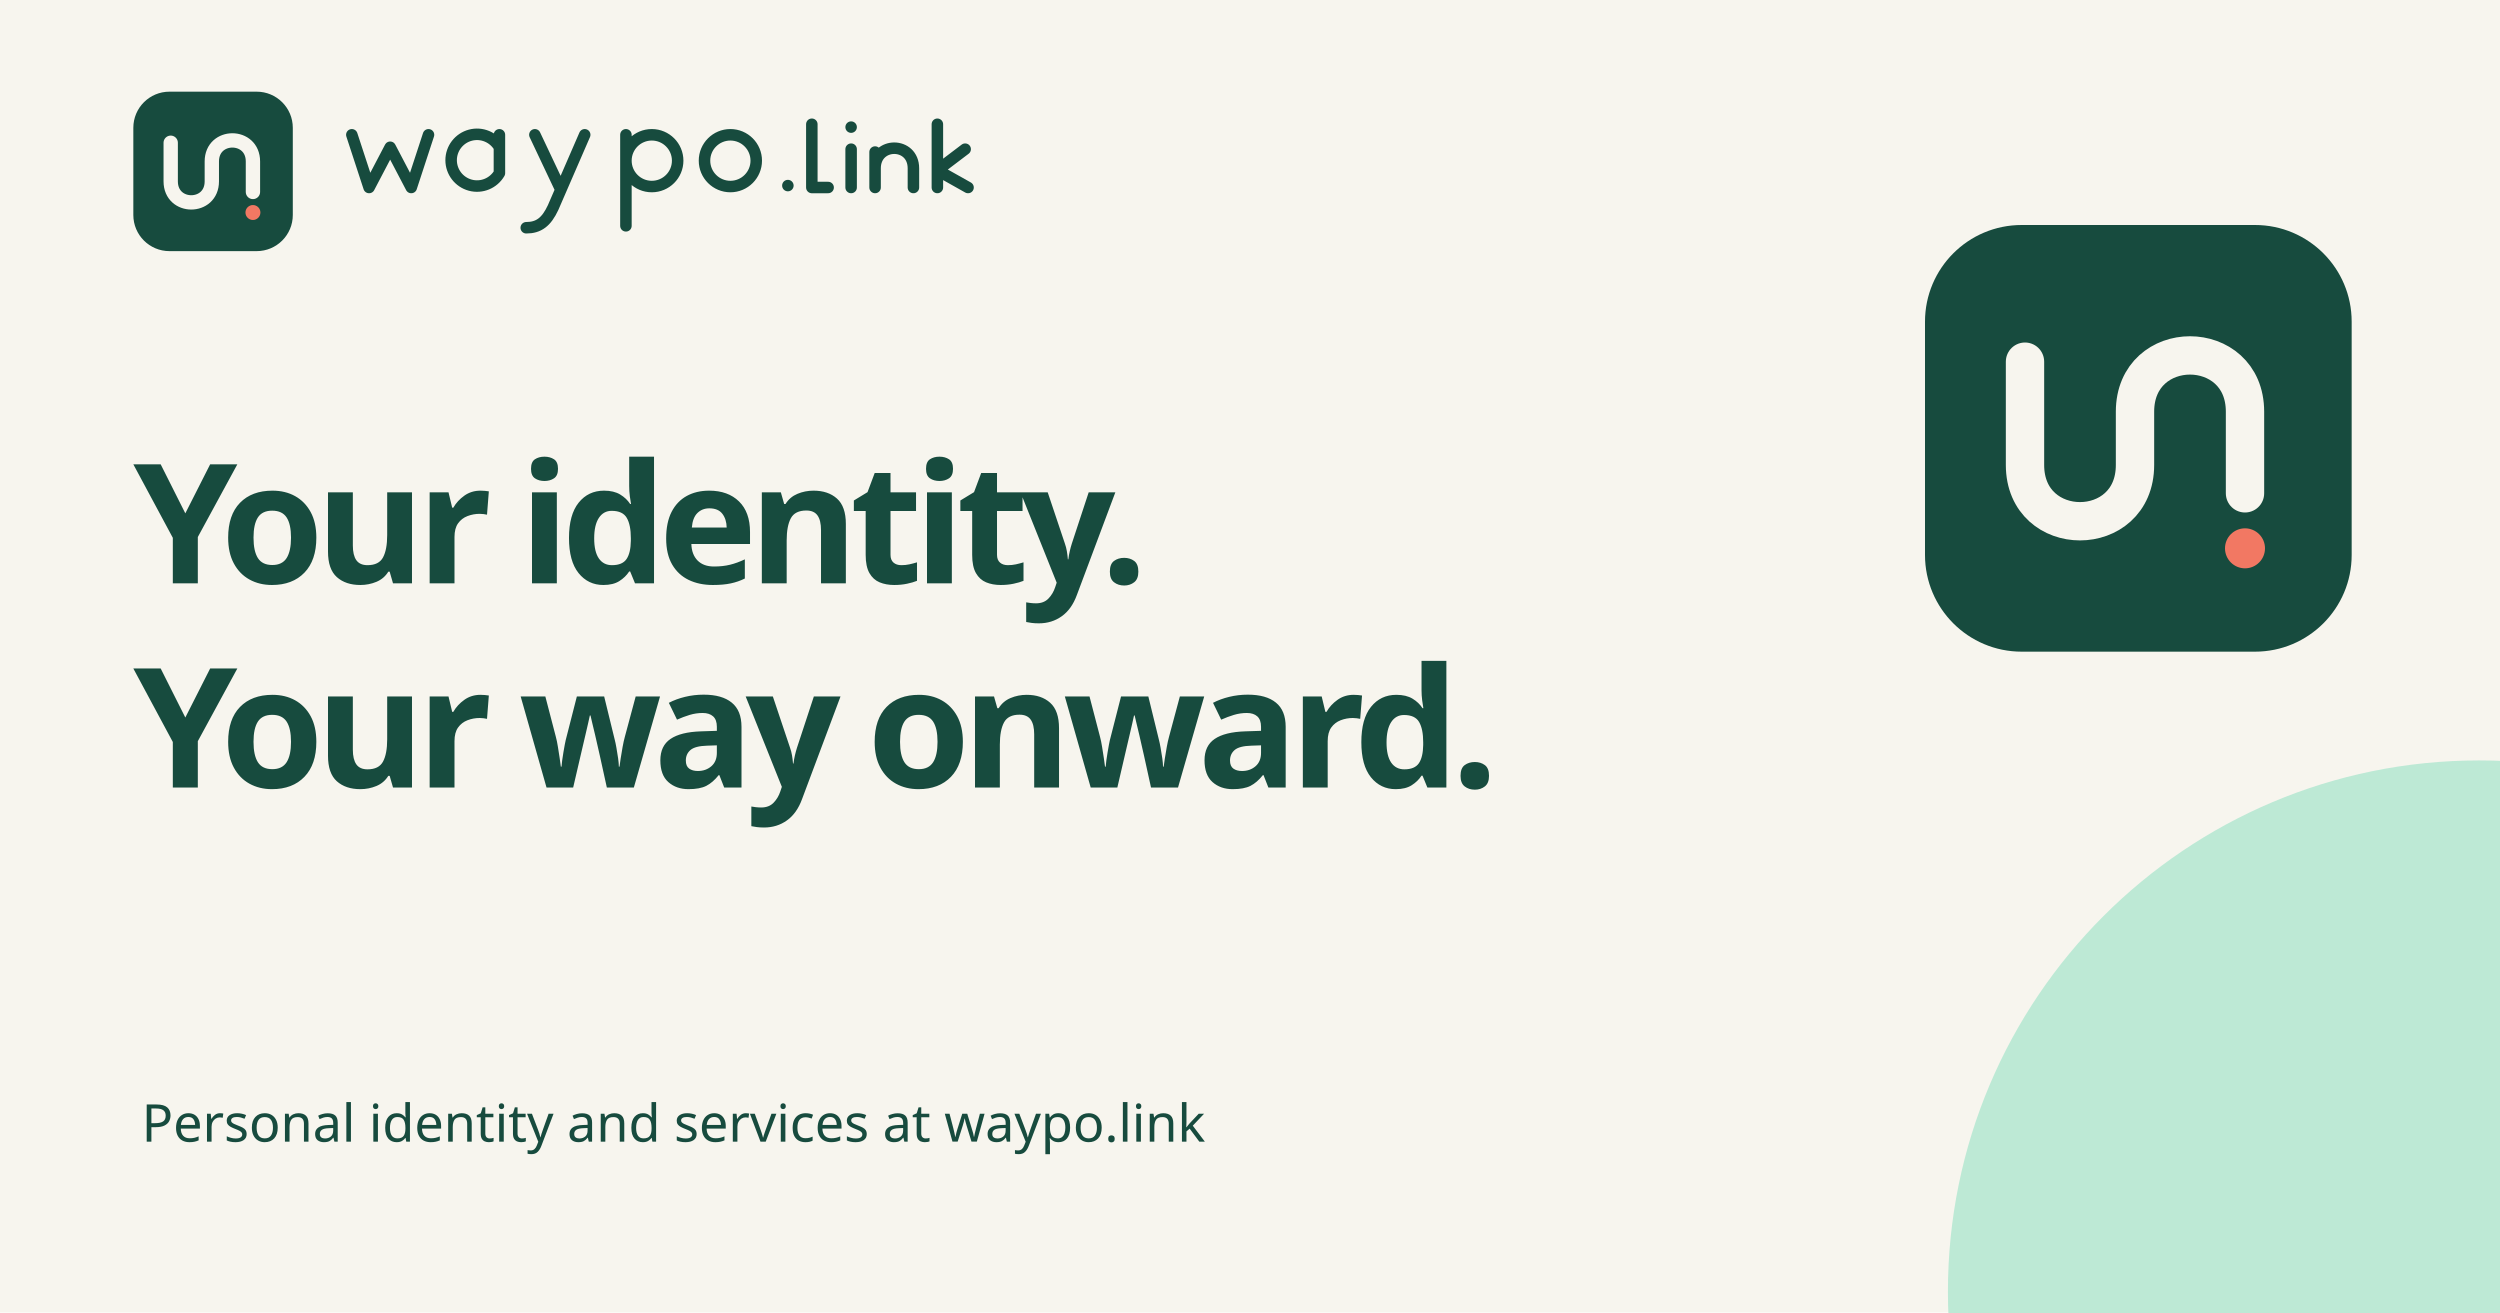
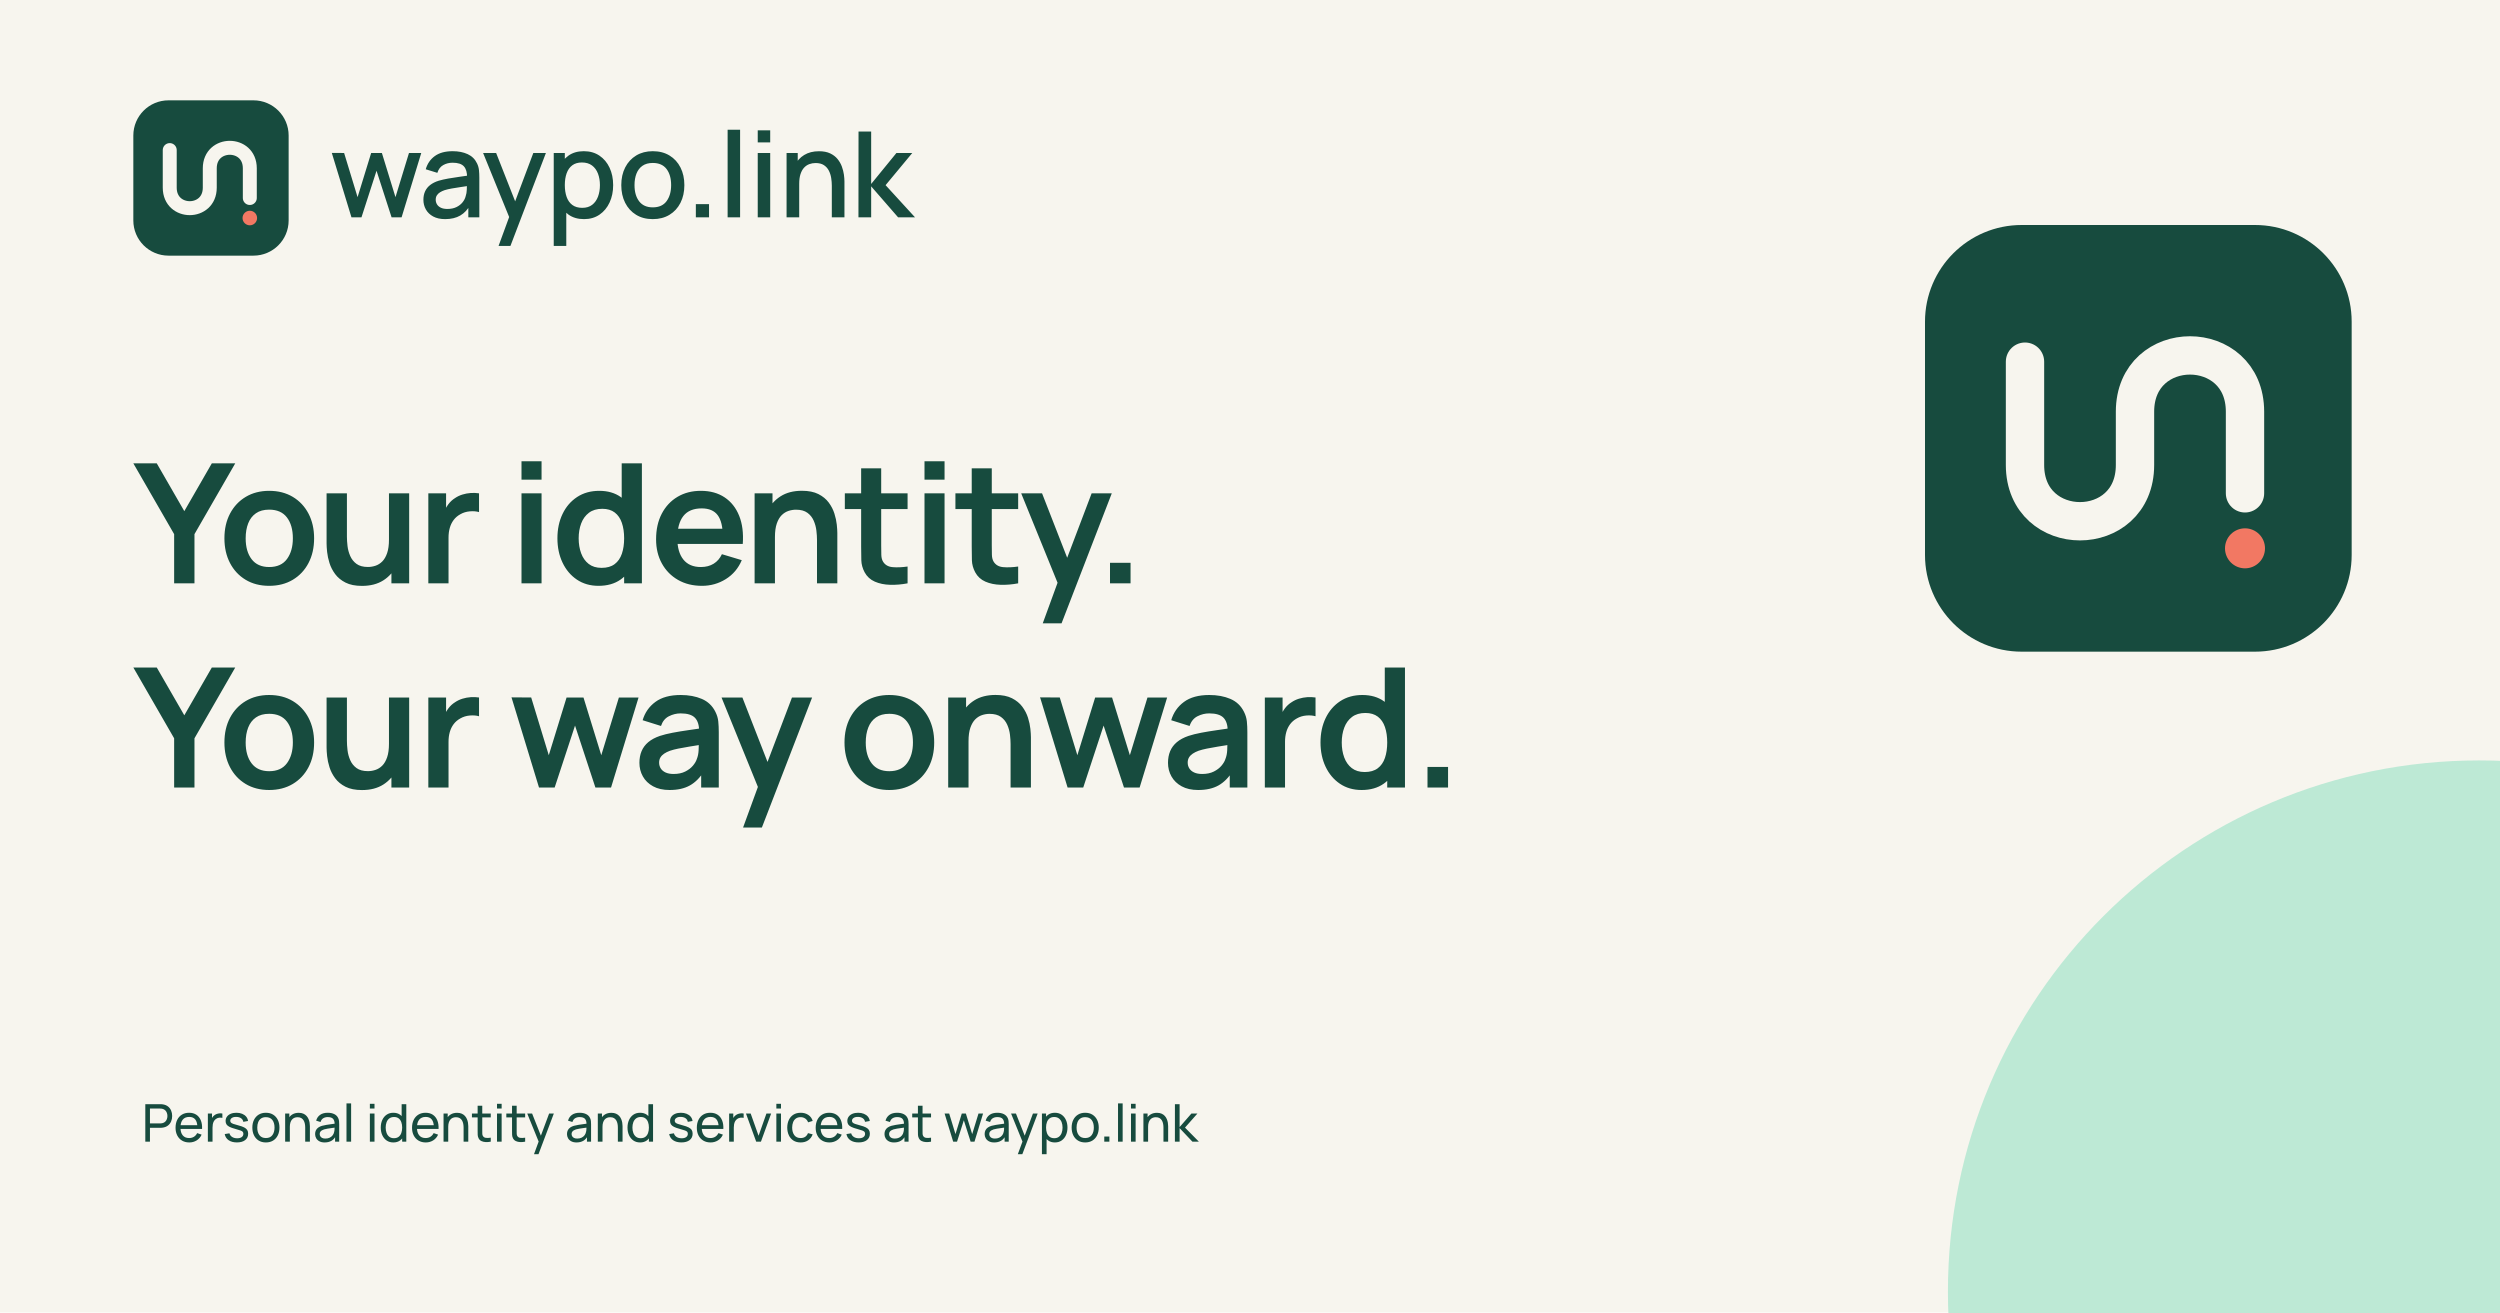
- <svg xmlns="http://www.w3.org/2000/svg" width="1200" height="630" viewBox="0 0 1200 630">
+ <svg xmlns="http://www.w3.org/2000/svg" width="1200" height="630" viewBox="0 0 1200 630" role="img" aria-label="Waypo.link. Your identity. Your way onward.">
  <rect width="1200" height="630" fill="#F7F5EE" />
  <circle cx="1190" cy="620" r="255" fill="#BDE9D5" />
-   <g transform="translate(64 44) scale(.46)">
-     <g transform="scale(.65)">
+   <g transform="translate(64 44) scale(.52)">
+     <g transform="translate(0 8) scale(.56)">
      <rect width="256" height="256" rx="58" fill="#174B3E" />
      <g color="#F7F5EE">
        <path d="M60 82v62c0 45 66 45 66 0v-32c0-45 66-45 66 0v49" fill="none" stroke="currentColor" stroke-width="23" stroke-linecap="round" />
        <circle cx="192" cy="194" r="12" fill="#F27863" />
      </g>
    </g>
-     <g transform="translate(218 0)" color="#174B3E">
-       <path d="M10 45 28 100 50 58 72 100 90 45M164 58a27 27 0 1 0 0 27V45m37 0 26 55m26-55-33 76c-7 15-15 21-28 21m104-44V45m0 27a27 27 0 1 0 54 0 27 27 0 1 0-54 0m82 0a27 27 0 1 0 54 0 27 27 0 1 0-54 0M296 98v42" fill="none" stroke="currentColor" stroke-width="12" stroke-linecap="round" stroke-linejoin="round" />
-       <circle cx="465" cy="98" r="6" fill="currentColor" />
-       <path d="M490 34v66h17m24-40v40m25 0V63m0 17c0-28 40-28 40 0v20m25-66v66m29-40-29 22 32 18" fill="none" stroke="currentColor" stroke-width="12" stroke-linecap="round" stroke-linejoin="round" />
-       <circle cx="531" cy="37" r="6" fill="currentColor" />
+     <g transform="translate(171 0)" color="#174B3E">
+       <path fill="currentColor" d="M30.35 116 12.2 56.527 23.567 56.6 35.997 97.373 48.537 56.6H58.437L70.977 97.373L83.443 56.6H94.773L76.623 116H67.383L53.487 72.99L39.59 116ZM116.812 117.65Q110.248 117.65 105.775 115.212Q101.302 112.773 99.028 108.722Q96.755 104.67 96.755 99.83Q96.755 95.338 98.359 91.919Q99.963 88.5 103.08 86.098Q106.197 83.697 110.798 82.23Q114.722 81.075 119.736 80.186Q124.75 79.297 130.268 78.545Q135.787 77.793 141.232 76.987L137.088 79.333Q137.18 72.312 134.127 68.948Q131.075 65.584 123.668 65.584Q118.975 65.584 115.079 67.756Q111.183 69.928 109.625 74.933L98.918 71.633Q101.082 63.97 107.269 59.46Q113.457 54.95 123.742 54.95Q131.735 54.95 137.638 57.682Q143.542 60.413 146.292 66.28Q147.722 69.213 148.052 72.458Q148.382 75.703 148.382 79.407V116H138.225V102.433L140.205 104.157Q136.52 110.977 130.818 114.313Q125.117 117.65 116.812 117.65ZM118.865 108.263Q123.76 108.263 127.289 106.522Q130.818 104.78 132.954 102.076Q135.09 99.372 135.768 96.493Q136.685 93.853 136.813 90.535Q136.942 87.217 136.942 85.273L140.682 86.63Q135.273 87.455 130.809 88.106Q126.345 88.757 122.752 89.408Q119.158 90.058 116.335 90.92Q113.97 91.727 112.118 92.882Q110.267 94.037 109.194 95.705Q108.122 97.373 108.122 99.72Q108.122 102.03 109.277 103.973Q110.432 105.917 112.806 107.09Q115.18 108.263 118.865 108.263ZM166.13 142.4 177.607 111.087 177.79 120.327 151.867 56.6H163.894L183.253 105.806H179.733L198.213 56.6H209.837L177.093 142.4ZM245.038 117.65Q236.513 117.65 230.72 113.507Q224.927 109.363 221.966 102.259Q219.005 95.155 219.005 86.263Q219.005 77.317 221.957 70.231Q224.908 63.145 230.656 59.048Q236.403 54.95 244.818 54.95Q253.16 54.95 259.238 59.047Q265.315 63.145 268.615 70.222Q271.915 77.298 271.915 86.263Q271.915 95.173 268.633 102.278Q265.352 109.382 259.329 113.516Q253.307 117.65 245.038 117.65ZM217.062 142.4V56.6H227.292V99.317H228.649V142.4ZM243.425 107.236Q248.943 107.236 252.546 104.45Q256.148 101.663 257.927 96.906Q259.705 92.148 259.705 86.263Q259.705 80.433 257.917 75.694Q256.13 70.955 252.445 68.159Q248.76 65.364 243.058 65.364Q237.632 65.364 234.139 68.003Q230.647 70.643 228.969 75.364Q227.292 80.085 227.292 86.263Q227.292 92.405 228.96 97.144Q230.628 101.883 234.194 104.56Q237.76 107.236 243.425 107.236ZM308.492 117.65Q299.582 117.65 293.055 113.635Q286.528 109.62 282.972 102.543Q279.415 95.467 279.415 86.263Q279.415 76.95 283.045 69.892Q286.675 62.833 293.211 58.892Q299.747 54.95 308.492 54.95Q317.42 54.95 323.965 58.956Q330.51 62.962 334.076 70.02Q337.642 77.078 337.642 86.263Q337.642 95.558 334.048 102.626Q330.455 109.693 323.901 113.672Q317.347 117.65 308.492 117.65ZM308.492 106.796Q317.035 106.796 321.233 101.067Q325.432 95.338 325.432 86.263Q325.432 76.932 321.187 71.368Q316.943 65.804 308.492 65.804Q302.717 65.804 298.986 68.407Q295.255 71.01 293.44 75.612Q291.625 80.213 291.625 86.263Q291.625 95.613 295.906 101.205Q300.187 106.796 308.492 106.796ZM348.24 116V103.826H360.414V116ZM377.575 116V35.15H389.089V116ZM405.37 46.847V35.7H416.884V46.847ZM405.37 116V56.6H416.884V116ZM473.755 116V86.813Q473.755 83.33 473.177 79.673Q472.6 76.015 470.987 72.871Q469.373 69.727 466.431 67.802Q463.488 65.877 458.758 65.877Q455.66 65.877 452.919 66.913Q450.179 67.948 448.107 70.203Q446.035 72.458 444.844 76.125Q443.652 79.792 443.652 85.09L436.502 82.413Q436.502 74.328 439.527 68.141Q442.552 61.953 448.226 58.47Q453.9 54.987 461.912 54.987Q468.072 54.987 472.261 56.985Q476.45 58.983 479.063 62.201Q481.675 65.418 483.05 69.195Q484.425 72.972 484.92 76.611Q485.415 80.25 485.415 83V116ZM431.992 116V56.6H442.295V73.76H443.652V116ZM498.342 116 498.415 36.8H510.075V85.2L533.395 56.6H548.025L523.385 86.3L550.555 116H534.935L510.075 87.4V116Z" />
    </g>
  </g>
-   <text x="64" y="280" fill="#174B3E" font-family="system-ui,sans-serif" font-size="80" font-weight="700" letter-spacing="-4">Your identity.</text>
-   <text x="64" y="378" fill="#174B3E" font-family="system-ui,sans-serif" font-size="80" font-weight="700" letter-spacing="-4">Your way onward.</text>
-   <text x="68" y="548" fill="#174B3E" font-family="system-ui,sans-serif" font-size="25">Personal identity and services at waypo.link</text>
+   <g color="#174B3E">
+     <path fill="currentColor" d="M83.587 280V256.387L64 222.4H75.24L88.467 245.347L101.68 222.4H112.92L93.346 256.387V280ZM129.213 281.2Q122.713 281.2 117.88 278.28Q113.047 275.36 110.383 270.217Q107.72 265.073 107.72 258.387Q107.72 251.62 110.44 246.483Q113.16 241.347 117.997 238.473Q122.833 235.6 129.213 235.6Q135.72 235.6 140.57 238.517Q145.42 241.433 148.097 246.57Q150.773 251.707 150.773 258.387Q150.773 265.127 148.077 270.267Q145.38 275.407 140.527 278.303Q135.673 281.2 129.213 281.2ZM129.213 272.173Q134.94 272.173 137.757 268.32Q140.573 264.467 140.573 258.387Q140.573 252.113 137.72 248.37Q134.867 244.627 129.213 244.627Q125.333 244.627 122.837 246.373Q120.34 248.12 119.13 251.213Q117.92 254.307 117.92 258.387Q117.92 264.687 120.787 268.43Q123.653 272.173 129.213 272.173ZM173.747 281.227Q168.967 281.227 165.843 279.64Q162.72 278.053 160.88 275.563Q159.04 273.073 158.16 270.27Q157.28 267.467 157.02 264.963Q156.76 262.46 156.76 260.92V236.8H166.52V257.613Q166.52 259.613 166.81 262.097Q167.1 264.58 168.107 266.883Q169.113 269.187 171.133 270.667Q173.153 272.147 176.613 272.147Q178.44 272.147 180.237 271.55Q182.033 270.953 183.487 269.503Q184.94 268.053 185.823 265.483Q186.707 262.913 186.707 259L192.427 261.453Q192.427 266.953 190.287 271.443Q188.147 275.933 183.993 278.58Q179.84 281.227 173.747 281.227ZM187.88 280V266.6H186.707V236.8H196.4V280ZM205.6 280V236.8H214.12V247.32L213.08 245.96Q213.893 243.8 215.233 242.013Q216.573 240.227 218.44 239.067Q220.033 237.98 221.97 237.38Q223.907 236.78 225.947 236.64Q227.987 236.5 229.933 236.8V245.8Q227.987 245.233 225.503 245.447Q223.02 245.66 220.986 246.827Q219.006 247.913 217.75 249.59Q216.493 251.267 215.893 253.407Q215.293 255.547 215.293 258.053V280ZM250.32 230.253V221.4H259.947V230.253ZM250.32 280V236.8H259.947V280ZM287.293 281.2Q281.307 281.2 276.877 278.197Q272.447 275.193 270.003 270.03Q267.56 264.867 267.56 258.387Q267.56 251.827 270.03 246.683Q272.5 241.54 277.01 238.57Q281.52 235.6 287.653 235.6Q293.793 235.6 297.983 238.59Q302.173 241.58 304.327 246.737Q306.48 251.893 306.48 258.387Q306.48 264.86 304.313 270.023Q302.147 275.187 297.88 278.193Q293.613 281.2 287.293 281.2ZM288.76 272.573Q292.64 272.573 295.027 270.78Q297.413 268.987 298.5 265.783Q299.587 262.58 299.587 258.387Q299.587 254.18 298.497 250.983Q297.407 247.787 295.087 246.007Q292.767 244.227 289.093 244.227Q285.2 244.227 282.687 246.133Q280.173 248.04 278.967 251.253Q277.76 254.467 277.76 258.387Q277.76 262.347 278.947 265.567Q280.133 268.787 282.563 270.68Q284.993 272.573 288.76 272.573ZM299.587 280V249.667H298.413V222.4H308.107V280ZM336.947 281.2Q330.393 281.2 325.44 278.357Q320.487 275.513 317.703 270.477Q314.92 265.44 314.92 258.867Q314.92 251.787 317.65 246.567Q320.38 241.347 325.217 238.473Q330.053 235.6 336.413 235.6Q343.113 235.6 347.813 238.733Q352.513 241.867 354.803 247.587Q357.093 253.307 356.527 261.093H346.96V257.573Q346.92 250.52 344.48 247.273Q342.04 244.027 336.813 244.027Q330.9 244.027 328.01 247.693Q325.12 251.36 325.12 258.4Q325.12 264.973 328.01 268.573Q330.9 272.173 336.413 272.173Q339.973 272.173 342.547 270.587Q345.12 269 346.52 266.013L356.053 268.88Q353.58 274.733 348.39 277.967Q343.2 281.2 336.947 281.2ZM322.08 261.093V253.8H351.813V261.093ZM392.16 280V259.187Q392.16 257.18 391.87 254.7Q391.58 252.22 390.573 249.917Q389.567 247.613 387.547 246.133Q385.527 244.653 382.067 244.653Q380.24 244.653 378.443 245.25Q376.647 245.847 375.193 247.297Q373.74 248.747 372.857 251.3Q371.973 253.853 371.973 257.8L366.253 255.347Q366.253 249.847 368.393 245.357Q370.533 240.867 374.687 238.22Q378.84 235.573 384.933 235.573Q389.713 235.573 392.837 237.16Q395.96 238.747 397.8 241.237Q399.64 243.727 400.52 246.53Q401.4 249.333 401.66 251.837Q401.92 254.34 401.92 255.88V280ZM362.213 280V236.8H370.8V250.2H371.973V280ZM435.64 280Q431.367 280.82 427.257 280.707Q423.147 280.593 419.917 279.187Q416.687 277.78 415.013 274.693Q413.52 271.873 413.433 268.96Q413.347 266.047 413.347 262.347V224.8H422.973V261.813Q422.973 264.38 423.033 266.35Q423.093 268.32 423.853 269.573Q425.293 271.953 428.447 272.23Q431.6 272.507 435.64 271.933ZM405.52 244.36V236.8H435.64V244.36ZM443.76 230.253V221.4H453.387V230.253ZM443.76 280V236.8H453.387V280ZM488.72 280Q484.447 280.82 480.337 280.707Q476.227 280.593 472.997 279.187Q469.767 277.78 468.093 274.693Q466.6 271.873 466.513 268.96Q466.427 266.047 466.427 262.347V224.8H476.053V261.813Q476.053 264.38 476.113 266.35Q476.173 268.32 476.933 269.573Q478.373 271.953 481.527 272.23Q484.68 272.507 488.72 271.933ZM458.6 244.36V236.8H488.72V244.36ZM500.52 299.2 508.853 276.373 509 283.093 490.173 236.8H500.187L513.547 271.054H510.987L523.987 236.8H533.653L509.547 299.2ZM532.8 280V270.133H542.667V280Z" />
+     <path fill="currentColor" d="M83.587 378V354.387L64 320.4H75.24L88.467 343.347L101.68 320.4H112.92L93.346 354.387V378ZM129.213 379.2Q122.713 379.2 117.88 376.28Q113.047 373.36 110.383 368.217Q107.72 363.073 107.72 356.387Q107.72 349.62 110.44 344.483Q113.16 339.347 117.997 336.473Q122.833 333.6 129.213 333.6Q135.72 333.6 140.57 336.517Q145.42 339.433 148.097 344.57Q150.773 349.707 150.773 356.387Q150.773 363.127 148.077 368.267Q145.38 373.407 140.527 376.303Q135.673 379.2 129.213 379.2ZM129.213 370.173Q134.94 370.173 137.757 366.32Q140.573 362.467 140.573 356.387Q140.573 350.113 137.72 346.37Q134.867 342.627 129.213 342.627Q125.333 342.627 122.837 344.373Q120.34 346.12 119.13 349.213Q117.92 352.307 117.92 356.387Q117.92 362.687 120.787 366.43Q123.653 370.173 129.213 370.173ZM173.747 379.227Q168.967 379.227 165.843 377.64Q162.72 376.053 160.88 373.563Q159.04 371.073 158.16 368.27Q157.28 365.467 157.02 362.963Q156.76 360.46 156.76 358.92V334.8H166.52V355.613Q166.52 357.613 166.81 360.097Q167.1 362.58 168.107 364.883Q169.113 367.187 171.133 368.667Q173.153 370.147 176.613 370.147Q178.44 370.147 180.237 369.55Q182.033 368.953 183.487 367.503Q184.94 366.053 185.823 363.483Q186.707 360.913 186.707 357L192.427 359.453Q192.427 364.953 190.287 369.443Q188.147 373.933 183.993 376.58Q179.84 379.227 173.747 379.227ZM187.88 378V364.6H186.707V334.8H196.4V378ZM205.6 378V334.8H214.12V345.32L213.08 343.96Q213.893 341.8 215.233 340.013Q216.573 338.227 218.44 337.067Q220.033 335.98 221.97 335.38Q223.907 334.78 225.947 334.64Q227.987 334.5 229.933 334.8V343.8Q227.987 343.233 225.503 343.447Q223.02 343.66 220.986 344.827Q219.006 345.913 217.75 347.59Q216.493 349.267 215.893 351.407Q215.293 353.547 215.293 356.053V378ZM258.72 378 245.52 334.733 254.973 334.8 263.413 362.507 271.953 334.8H280.073L288.613 362.507L297.067 334.8H306.507L293.307 378H285.787L276.013 348.28L266.24 378ZM321.413 379.2Q316.707 379.2 313.47 377.423Q310.233 375.647 308.577 372.683Q306.92 369.72 306.92 366.16Q306.92 363.027 307.963 360.543Q309.007 358.06 311.17 356.237Q313.333 354.413 316.747 353.24Q319.373 352.38 322.857 351.717Q326.34 351.053 330.447 350.47Q334.553 349.887 339.053 349.213L335.587 351.147Q335.62 346.673 333.59 344.55Q331.56 342.427 326.707 342.427Q323.8 342.427 321.083 343.797Q318.367 345.167 317.28 348.467L308.467 345.707Q310.073 340.24 314.583 336.92Q319.093 333.6 326.733 333.6Q332.5 333.6 336.867 335.473Q341.233 337.347 343.373 341.64Q344.533 343.907 344.773 346.287Q345.013 348.667 345.013 351.493V378H336.56V368.627L337.96 370.173Q335.04 374.833 331.137 377.017Q327.233 379.2 321.413 379.2ZM323.32 371.507Q326.6 371.507 328.913 370.343Q331.227 369.18 332.613 367.517Q334 365.853 334.467 364.347Q335.22 362.507 335.337 360.13Q335.453 357.753 335.453 356.267L338.413 357.16Q334.027 357.86 330.903 358.367Q327.78 358.873 325.553 359.33Q323.327 359.787 321.6 360.36Q319.94 360.973 318.777 361.763Q317.613 362.553 316.993 363.6Q316.373 364.647 316.373 366.04Q316.373 367.62 317.163 368.857Q317.953 370.093 319.497 370.8Q321.04 371.507 323.32 371.507ZM356.68 397.2 365.013 374.373 365.16 381.093 346.333 334.8H356.347L369.707 369.054H367.147L380.147 334.8H389.813L365.707 397.2ZM426.853 379.2Q420.353 379.2 415.52 376.28Q410.687 373.36 408.023 368.217Q405.36 363.073 405.36 356.387Q405.36 349.62 408.08 344.483Q410.8 339.347 415.637 336.473Q420.473 333.6 426.853 333.6Q433.36 333.6 438.21 336.517Q443.06 339.433 445.737 344.57Q448.413 349.707 448.413 356.387Q448.413 363.127 445.717 368.267Q443.02 373.407 438.167 376.303Q433.313 379.2 426.853 379.2ZM426.853 370.173Q432.58 370.173 435.397 366.32Q438.213 362.467 438.213 356.387Q438.213 350.113 435.36 346.37Q432.507 342.627 426.853 342.627Q422.973 342.627 420.477 344.373Q417.98 346.12 416.77 349.213Q415.56 352.307 415.56 356.387Q415.56 362.687 418.427 366.43Q421.293 370.173 426.853 370.173ZM485.08 378V357.187Q485.08 355.18 484.79 352.7Q484.5 350.22 483.493 347.917Q482.487 345.613 480.467 344.133Q478.447 342.653 474.987 342.653Q473.16 342.653 471.363 343.25Q469.567 343.847 468.113 345.297Q466.66 346.747 465.777 349.3Q464.893 351.853 464.893 355.8L459.173 353.347Q459.173 347.847 461.313 343.357Q463.453 338.867 467.607 336.22Q471.76 333.573 477.853 333.573Q482.633 333.573 485.757 335.16Q488.88 336.747 490.72 339.237Q492.56 341.727 493.44 344.53Q494.32 347.333 494.58 349.837Q494.84 352.34 494.84 353.88V378ZM455.133 378V334.8H463.72V348.2H464.893V378ZM512.44 378 499.24 334.733 508.693 334.8 517.133 362.507 525.673 334.8H533.793L542.333 362.507L550.787 334.8H560.227L547.027 378H539.507L529.733 348.28L519.96 378ZM575.133 379.2Q570.427 379.2 567.19 377.423Q563.953 375.647 562.297 372.683Q560.64 369.72 560.64 366.16Q560.64 363.027 561.683 360.543Q562.727 358.06 564.89 356.237Q567.053 354.413 570.467 353.24Q573.093 352.38 576.577 351.717Q580.06 351.053 584.167 350.47Q588.273 349.887 592.773 349.213L589.307 351.147Q589.34 346.673 587.31 344.55Q585.28 342.427 580.427 342.427Q577.52 342.427 574.803 343.797Q572.087 345.167 571 348.467L562.187 345.707Q563.793 340.24 568.303 336.92Q572.813 333.6 580.453 333.6Q586.22 333.6 590.587 335.473Q594.953 337.347 597.093 341.64Q598.253 343.907 598.493 346.287Q598.733 348.667 598.733 351.493V378H590.28V368.627L591.68 370.173Q588.76 374.833 584.857 377.017Q580.953 379.2 575.133 379.2ZM577.04 371.507Q580.32 371.507 582.633 370.343Q584.947 369.18 586.333 367.517Q587.72 365.853 588.187 364.347Q588.94 362.507 589.057 360.13Q589.173 357.753 589.173 356.267L592.133 357.16Q587.747 357.86 584.623 358.367Q581.5 358.873 579.273 359.33Q577.047 359.787 575.32 360.36Q573.66 360.973 572.497 361.763Q571.333 362.553 570.713 363.6Q570.093 364.647 570.093 366.04Q570.093 367.62 570.883 368.857Q571.673 370.093 573.217 370.8Q574.76 371.507 577.04 371.507ZM607.12 378V334.8H615.64V345.32L614.6 343.96Q615.413 341.8 616.753 340.013Q618.093 338.227 619.96 337.067Q621.553 335.98 623.49 335.38Q625.427 334.78 627.467 334.64Q629.507 334.5 631.453 334.8V343.8Q629.507 343.233 627.023 343.447Q624.54 343.66 622.506 344.827Q620.526 345.913 619.27 347.59Q618.013 349.267 617.413 351.407Q616.813 353.547 616.813 356.053V378ZM653.573 379.2Q647.587 379.2 643.157 376.197Q638.727 373.193 636.283 368.03Q633.84 362.867 633.84 356.387Q633.84 349.827 636.31 344.683Q638.78 339.54 643.29 336.57Q647.8 333.6 653.933 333.6Q660.073 333.6 664.263 336.59Q668.453 339.58 670.607 344.737Q672.76 349.893 672.76 356.387Q672.76 362.86 670.593 368.023Q668.427 373.187 664.16 376.193Q659.893 379.2 653.573 379.2ZM655.04 370.573Q658.92 370.573 661.307 368.78Q663.693 366.987 664.78 363.783Q665.867 360.58 665.867 356.387Q665.867 352.18 664.777 348.983Q663.687 345.787 661.367 344.007Q659.047 342.227 655.373 342.227Q651.48 342.227 648.967 344.133Q646.453 346.04 645.247 349.253Q644.04 352.467 644.04 356.387Q644.04 360.347 645.227 363.567Q646.413 366.787 648.843 368.68Q651.273 370.573 655.04 370.573ZM665.867 378V347.667H664.693V320.4H674.387V378ZM685.2 378V368.133H695.067V378Z" />
+     <path fill="currentColor" d="M69.75 548V530H76.862Q77.125 530 77.484 530.019Q77.844 530.038 78.188 530.1Q79.644 530.325 80.637 531.103Q81.631 531.881 82.134 533.062Q82.638 534.244 82.638 535.675Q82.638 537.106 82.131 538.288Q81.625 539.469 80.631 540.247Q79.638 541.025 78.188 541.25Q77.844 541.3 77.481 541.325Q77.119 541.35 76.862 541.35H71.975V548ZM71.975 539.237H76.787Q77.025 539.237 77.328 539.212Q77.631 539.188 77.912 539.125Q78.775 538.931 79.316 538.397Q79.856 537.862 80.109 537.144Q80.362 536.425 80.362 535.675Q80.362 534.925 80.109 534.206Q79.856 533.487 79.316 532.953Q78.775 532.419 77.912 532.225Q77.631 532.156 77.328 532.134Q77.025 532.112 76.787 532.112H71.975ZM90.862 548.375Q88.869 548.375 87.388 547.497Q85.906 546.619 85.084 545.034Q84.263 543.45 84.263 541.337Q84.263 539.125 85.072 537.506Q85.881 535.888 87.341 535.006Q88.8 534.125 90.763 534.125Q92.794 534.125 94.225 535.062Q95.656 536 96.378 537.737Q97.1 539.475 96.994 541.875H94.75V541.075Q94.713 538.587 93.738 537.356Q92.763 536.125 90.838 536.125Q88.769 536.125 87.697 537.45Q86.625 538.775 86.625 541.25Q86.625 543.638 87.697 544.95Q88.769 546.263 90.763 546.263Q92.1 546.263 93.088 545.65Q94.075 545.038 94.638 543.888L96.775 544.625Q95.981 546.413 94.403 547.394Q92.825 548.375 90.862 548.375ZM85.875 541.875V540.087H95.85V541.875ZM99.775 548V534.5H101.763V537.763L101.438 537.337Q101.675 536.712 102.056 536.188Q102.438 535.663 102.913 535.325Q103.431 534.906 104.097 534.681Q104.763 534.456 105.45 534.412Q106.138 534.369 106.738 534.5V536.587Q106.038 536.406 105.197 536.494Q104.356 536.581 103.65 537.1Q102.994 537.569 102.641 538.228Q102.288 538.888 102.15 539.656Q102.013 540.425 102.013 541.225V548ZM113.713 548.362Q111.294 548.362 109.753 547.306Q108.213 546.25 107.863 544.35L110.138 543.987Q110.413 545.087 111.4 545.731Q112.388 546.375 113.85 546.375Q115.231 546.375 116.022 545.803Q116.813 545.231 116.813 544.237Q116.813 543.669 116.55 543.312Q116.288 542.956 115.469 542.644Q114.65 542.331 113 541.888Q111.213 541.413 110.184 540.903Q109.156 540.394 108.722 539.719Q108.288 539.044 108.288 538.075Q108.288 536.888 108.938 535.997Q109.588 535.106 110.753 534.616Q111.919 534.125 113.475 534.125Q115.013 534.125 116.222 534.616Q117.431 535.106 118.175 535.997Q118.919 536.888 119.063 538.075L116.788 538.487Q116.625 537.406 115.741 536.778Q114.856 536.15 113.475 536.112Q112.163 536.069 111.344 536.581Q110.525 537.094 110.525 537.962Q110.525 538.456 110.828 538.803Q111.131 539.15 111.966 539.462Q112.8 539.775 114.388 540.175Q116.169 540.631 117.2 541.159Q118.231 541.688 118.672 542.409Q119.113 543.131 119.113 544.175Q119.113 546.131 117.675 547.247Q116.238 548.362 113.713 548.362ZM127.625 548.375Q125.606 548.375 124.15 547.462Q122.694 546.55 121.909 544.941Q121.125 543.331 121.125 541.237Q121.125 539.119 121.925 537.516Q122.725 535.913 124.184 535.019Q125.644 534.125 127.625 534.125Q129.65 534.125 131.109 535.034Q132.569 535.944 133.353 537.547Q134.138 539.15 134.138 541.237Q134.138 543.356 133.347 544.963Q132.556 546.569 131.094 547.472Q129.631 548.375 127.625 548.375ZM127.625 546.263Q129.719 546.263 130.747 544.862Q131.775 543.462 131.775 541.237Q131.775 538.956 130.738 537.597Q129.7 536.237 127.625 536.237Q126.213 536.237 125.297 536.875Q124.381 537.513 123.934 538.638Q123.488 539.763 123.488 541.237Q123.488 543.519 124.538 544.891Q125.588 546.263 127.625 546.263ZM146.5 548V541.237Q146.5 540.281 146.328 539.394Q146.156 538.506 145.738 537.797Q145.319 537.087 144.613 536.675Q143.906 536.263 142.838 536.263Q142 536.263 141.316 536.547Q140.631 536.831 140.144 537.403Q139.656 537.975 139.391 538.844Q139.125 539.712 139.125 540.888L137.663 540.438Q137.663 538.481 138.369 537.072Q139.075 535.663 140.356 534.906Q141.638 534.15 143.375 534.15Q144.681 534.15 145.609 534.562Q146.538 534.975 147.15 535.659Q147.763 536.344 148.113 537.184Q148.463 538.025 148.606 538.897Q148.75 539.769 148.75 540.538V548ZM136.875 548V534.5H138.875V538.112H139.125V548ZM155.838 548.375Q154.325 548.375 153.303 547.822Q152.281 547.269 151.766 546.353Q151.25 545.438 151.25 544.35Q151.25 543.288 151.653 542.509Q152.056 541.731 152.797 541.209Q153.538 540.688 154.563 540.388Q155.525 540.131 156.716 539.934Q157.906 539.737 159.131 539.578Q160.356 539.419 161.425 539.263L160.625 539.725Q160.656 537.931 159.903 537.066Q159.15 536.2 157.3 536.2Q156.075 536.2 155.153 536.759Q154.231 537.319 153.863 538.562L151.75 537.925Q152.231 536.15 153.634 535.138Q155.038 534.125 157.325 534.125Q159.156 534.125 160.475 534.781Q161.794 535.438 162.375 536.763Q162.663 537.388 162.738 538.119Q162.813 538.85 162.813 539.65V548H160.838V544.763L161.3 545.062Q160.538 546.706 159.166 547.541Q157.794 548.375 155.838 548.375ZM156.175 546.513Q157.375 546.513 158.256 546.084Q159.138 545.656 159.675 544.947Q160.213 544.237 160.375 543.4Q160.556 542.775 160.578 542.009Q160.6 541.244 160.6 540.825L161.375 541.163Q160.288 541.319 159.234 541.456Q158.181 541.594 157.244 541.747Q156.306 541.9 155.563 542.112Q155.006 542.288 154.528 542.566Q154.05 542.844 153.756 543.275Q153.463 543.706 153.463 544.337Q153.463 544.894 153.741 545.391Q154.019 545.888 154.616 546.2Q155.213 546.513 156.175 546.513ZM166.313 548V529.625H168.538V548ZM177.538 532.112V529.812H179.763V532.112ZM177.538 548V534.5H179.763V548ZM188.813 548.375Q186.925 548.375 185.572 547.434Q184.219 546.494 183.491 544.878Q182.763 543.263 182.763 541.237Q182.763 539.212 183.491 537.603Q184.219 535.994 185.572 535.059Q186.925 534.125 188.8 534.125Q190.706 534.125 192.009 535.053Q193.313 535.981 193.981 537.591Q194.65 539.2 194.65 541.237Q194.65 543.256 193.981 544.872Q193.313 546.487 192.013 547.431Q190.713 548.375 188.813 548.375ZM189.088 546.337Q190.45 546.337 191.325 545.681Q192.2 545.025 192.619 543.872Q193.038 542.719 193.038 541.237Q193.038 539.744 192.616 538.597Q192.194 537.45 191.331 536.806Q190.469 536.163 189.15 536.163Q187.775 536.163 186.881 536.838Q185.988 537.513 185.556 538.663Q185.125 539.812 185.125 541.237Q185.125 542.675 185.563 543.831Q186 544.987 186.878 545.662Q187.756 546.337 189.088 546.337ZM193.038 548V538.062H192.788V530H195.025V548ZM204.375 548.375Q202.381 548.375 200.9 547.497Q199.419 546.619 198.597 545.034Q197.775 543.45 197.775 541.337Q197.775 539.125 198.584 537.506Q199.394 535.888 200.853 535.006Q202.312 534.125 204.275 534.125Q206.306 534.125 207.738 535.062Q209.169 536 209.891 537.737Q210.613 539.475 210.506 541.875H208.263V541.075Q208.225 538.587 207.25 537.356Q206.275 536.125 204.35 536.125Q202.281 536.125 201.209 537.45Q200.138 538.775 200.138 541.25Q200.138 543.638 201.209 544.95Q202.281 546.263 204.275 546.263Q205.613 546.263 206.6 545.65Q207.588 545.038 208.15 543.888L210.287 544.625Q209.494 546.413 207.916 547.394Q206.338 548.375 204.375 548.375ZM199.388 541.875V540.087H209.363V541.875ZM222.525 548V541.237Q222.525 540.281 222.353 539.394Q222.181 538.506 221.762 537.797Q221.344 537.087 220.637 536.675Q219.931 536.263 218.862 536.263Q218.025 536.263 217.341 536.547Q216.656 536.831 216.169 537.403Q215.681 537.975 215.416 538.844Q215.15 539.712 215.15 540.888L213.688 540.438Q213.688 538.481 214.394 537.072Q215.1 535.663 216.381 534.906Q217.662 534.15 219.4 534.15Q220.706 534.15 221.634 534.562Q222.562 534.975 223.175 535.659Q223.787 536.344 224.137 537.184Q224.487 538.025 224.631 538.897Q224.775 539.769 224.775 540.538V548ZM212.9 548V534.5H214.9V538.112H215.15V548ZM235.562 548Q234.356 548.244 233.191 548.2Q232.025 548.156 231.109 547.725Q230.194 547.294 229.725 546.375Q229.325 545.581 229.294 544.763Q229.263 543.944 229.263 542.9V530.75H231.488V542.8Q231.488 543.631 231.506 544.216Q231.525 544.8 231.763 545.225Q232.213 546.031 233.194 546.166Q234.175 546.3 235.562 546.087ZM226.525 536.337V534.5H235.562V536.337ZM238.562 532.112V529.812H240.787V532.112ZM238.562 548V534.5H240.787V548ZM252.075 548Q250.869 548.244 249.703 548.2Q248.537 548.156 247.622 547.725Q246.706 547.294 246.237 546.375Q245.838 545.581 245.806 544.763Q245.775 543.944 245.775 542.9V530.75H248V542.8Q248 543.631 248.019 544.216Q248.037 544.8 248.275 545.225Q248.725 546.031 249.706 546.166Q250.688 546.3 252.075 546.087ZM243.037 536.337V534.5H252.075V536.337ZM256.325 554 258.938 546.9 258.975 549 253.075 534.5H255.412L260.037 546.163H259.238L263.575 534.5H265.837L258.488 554ZM276.737 548.375Q275.225 548.375 274.203 547.822Q273.181 547.269 272.666 546.353Q272.15 545.438 272.15 544.35Q272.15 543.288 272.553 542.509Q272.956 541.731 273.697 541.209Q274.438 540.688 275.462 540.388Q276.425 540.131 277.616 539.934Q278.806 539.737 280.031 539.578Q281.256 539.419 282.325 539.263L281.525 539.725Q281.556 537.931 280.803 537.066Q280.05 536.2 278.2 536.2Q276.975 536.2 276.053 536.759Q275.131 537.319 274.762 538.562L272.65 537.925Q273.131 536.15 274.534 535.138Q275.938 534.125 278.225 534.125Q280.056 534.125 281.375 534.781Q282.694 535.438 283.275 536.763Q283.562 537.388 283.637 538.119Q283.712 538.85 283.712 539.65V548H281.737V544.763L282.2 545.062Q281.438 546.706 280.066 547.541Q278.694 548.375 276.737 548.375ZM277.075 546.513Q278.275 546.513 279.156 546.084Q280.037 545.656 280.575 544.947Q281.112 544.237 281.275 543.4Q281.456 542.775 281.478 542.009Q281.5 541.244 281.5 540.825L282.275 541.163Q281.188 541.319 280.134 541.456Q279.081 541.594 278.144 541.747Q277.206 541.9 276.462 542.112Q275.906 542.288 275.428 542.566Q274.95 542.844 274.656 543.275Q274.362 543.706 274.362 544.337Q274.362 544.894 274.641 545.391Q274.919 545.888 275.516 546.2Q276.112 546.513 277.075 546.513ZM296.575 548V541.237Q296.575 540.281 296.403 539.394Q296.231 538.506 295.812 537.797Q295.394 537.087 294.688 536.675Q293.981 536.263 292.912 536.263Q292.075 536.263 291.391 536.547Q290.706 536.831 290.219 537.403Q289.731 537.975 289.466 538.844Q289.2 539.712 289.2 540.888L287.737 540.438Q287.737 538.481 288.444 537.072Q289.15 535.663 290.431 534.906Q291.712 534.15 293.45 534.15Q294.756 534.15 295.684 534.562Q296.612 534.975 297.225 535.659Q297.837 536.344 298.188 537.184Q298.537 538.025 298.681 538.897Q298.825 539.769 298.825 540.538V548ZM286.95 548V534.5H288.95V538.112H289.2V548ZM307.25 548.375Q305.363 548.375 304.009 547.434Q302.656 546.494 301.928 544.878Q301.2 543.263 301.2 541.237Q301.2 539.212 301.928 537.603Q302.656 535.994 304.009 535.059Q305.363 534.125 307.238 534.125Q309.144 534.125 310.447 535.053Q311.75 535.981 312.419 537.591Q313.087 539.2 313.087 541.237Q313.087 543.256 312.419 544.872Q311.75 546.487 310.45 547.431Q309.15 548.375 307.25 548.375ZM307.525 546.337Q308.887 546.337 309.762 545.681Q310.637 545.025 311.056 543.872Q311.475 542.719 311.475 541.237Q311.475 539.744 311.053 538.597Q310.631 537.45 309.769 536.806Q308.906 536.163 307.587 536.163Q306.212 536.163 305.319 536.838Q304.425 537.513 303.994 538.663Q303.562 539.812 303.562 541.237Q303.562 542.675 304 543.831Q304.438 544.987 305.316 545.662Q306.194 546.337 307.525 546.337ZM311.475 548V538.062H311.225V530H313.462V548ZM327.062 548.362Q324.644 548.362 323.103 547.306Q321.562 546.25 321.212 544.35L323.487 543.987Q323.762 545.087 324.75 545.731Q325.737 546.375 327.2 546.375Q328.581 546.375 329.372 545.803Q330.162 545.231 330.162 544.237Q330.162 543.669 329.9 543.312Q329.637 542.956 328.819 542.644Q328 542.331 326.35 541.888Q324.562 541.413 323.534 540.903Q322.506 540.394 322.072 539.719Q321.637 539.044 321.637 538.075Q321.637 536.888 322.288 535.997Q322.938 535.106 324.103 534.616Q325.269 534.125 326.825 534.125Q328.362 534.125 329.572 534.616Q330.781 535.106 331.525 535.997Q332.269 536.888 332.412 538.075L330.137 538.487Q329.975 537.406 329.091 536.778Q328.206 536.15 326.825 536.112Q325.512 536.069 324.694 536.581Q323.875 537.094 323.875 537.962Q323.875 538.456 324.178 538.803Q324.481 539.15 325.316 539.462Q326.15 539.775 327.737 540.175Q329.519 540.631 330.55 541.159Q331.581 541.688 332.022 542.409Q332.462 543.131 332.462 544.175Q332.462 546.131 331.025 547.247Q329.587 548.362 327.062 548.362ZM341.075 548.375Q339.081 548.375 337.6 547.497Q336.119 546.619 335.297 545.034Q334.475 543.45 334.475 541.337Q334.475 539.125 335.284 537.506Q336.094 535.888 337.553 535.006Q339.012 534.125 340.975 534.125Q343.006 534.125 344.438 535.062Q345.869 536 346.591 537.737Q347.312 539.475 347.206 541.875H344.962V541.075Q344.925 538.587 343.95 537.356Q342.975 536.125 341.05 536.125Q338.981 536.125 337.909 537.45Q336.837 538.775 336.837 541.25Q336.837 543.638 337.909 544.95Q338.981 546.263 340.975 546.263Q342.312 546.263 343.3 545.65Q344.287 545.038 344.85 543.888L346.987 544.625Q346.194 546.413 344.616 547.394Q343.037 548.375 341.075 548.375ZM336.087 541.875V540.087H346.062V541.875ZM349.987 548V534.5H351.975V537.763L351.65 537.337Q351.887 536.712 352.269 536.188Q352.65 535.663 353.125 535.325Q353.644 534.906 354.309 534.681Q354.975 534.456 355.662 534.412Q356.35 534.369 356.95 534.5V536.587Q356.25 536.406 355.409 536.494Q354.569 536.581 353.862 537.1Q353.206 537.569 352.853 538.228Q352.5 538.888 352.362 539.656Q352.225 540.425 352.225 541.225V548ZM362.975 548 358.075 534.5H360.325L364.112 545.163L367.887 534.5H370.15L365.25 548ZM372.65 532.112V529.812H374.875V532.112ZM372.65 548V534.5H374.875V548ZM384.312 548.375Q382.256 548.375 380.825 547.456Q379.394 546.538 378.644 544.928Q377.894 543.319 377.875 541.25Q377.894 539.144 378.662 537.537Q379.431 535.931 380.869 535.028Q382.306 534.125 384.337 534.125Q386.469 534.125 388.012 535.175Q389.556 536.225 390.087 538.05L387.887 538.712Q387.456 537.538 386.5 536.888Q385.544 536.237 384.312 536.237Q382.925 536.237 382.025 536.881Q381.125 537.525 380.687 538.656Q380.25 539.788 380.237 541.25Q380.256 543.506 381.278 544.884Q382.3 546.263 384.312 546.263Q385.631 546.263 386.506 545.656Q387.381 545.05 387.837 543.9L390.087 544.487Q389.381 546.375 387.894 547.375Q386.406 548.375 384.312 548.375ZM398.125 548.375Q396.131 548.375 394.65 547.497Q393.169 546.619 392.347 545.034Q391.525 543.45 391.525 541.337Q391.525 539.125 392.334 537.506Q393.144 535.888 394.603 535.006Q396.062 534.125 398.025 534.125Q400.056 534.125 401.487 535.062Q402.919 536 403.641 537.737Q404.362 539.475 404.256 541.875H402.012V541.075Q401.975 538.587 401 537.356Q400.025 536.125 398.1 536.125Q396.031 536.125 394.959 537.45Q393.887 538.775 393.887 541.25Q393.887 543.638 394.959 544.95Q396.031 546.263 398.025 546.263Q399.362 546.263 400.35 545.65Q401.337 545.038 401.9 543.888L404.037 544.625Q403.244 546.413 401.666 547.394Q400.087 548.375 398.125 548.375ZM393.137 541.875V540.087H403.112V541.875ZM412.137 548.362Q409.719 548.362 408.178 547.306Q406.637 546.25 406.287 544.35L408.562 543.987Q408.837 545.087 409.825 545.731Q410.812 546.375 412.275 546.375Q413.656 546.375 414.447 545.803Q415.237 545.231 415.237 544.237Q415.237 543.669 414.975 543.312Q414.712 542.956 413.894 542.644Q413.075 542.331 411.425 541.888Q409.637 541.413 408.609 540.903Q407.581 540.394 407.147 539.719Q406.712 539.044 406.712 538.075Q406.712 536.888 407.362 535.997Q408.012 535.106 409.178 534.616Q410.344 534.125 411.9 534.125Q413.437 534.125 414.647 534.616Q415.856 535.106 416.6 535.997Q417.344 536.888 417.487 538.075L415.212 538.487Q415.05 537.406 414.166 536.778Q413.281 536.15 411.9 536.112Q410.587 536.069 409.769 536.581Q408.95 537.094 408.95 537.962Q408.95 538.456 409.253 538.803Q409.556 539.15 410.391 539.462Q411.225 539.775 412.812 540.175Q414.594 540.631 415.625 541.159Q416.656 541.688 417.097 542.409Q417.537 543.131 417.537 544.175Q417.537 546.131 416.1 547.247Q414.662 548.362 412.137 548.362ZM429.137 548.375Q427.625 548.375 426.603 547.822Q425.581 547.269 425.066 546.353Q424.55 545.438 424.55 544.35Q424.55 543.288 424.953 542.509Q425.356 541.731 426.097 541.209Q426.837 540.688 427.862 540.388Q428.825 540.131 430.016 539.934Q431.206 539.737 432.431 539.578Q433.656 539.419 434.725 539.263L433.925 539.725Q433.956 537.931 433.203 537.066Q432.45 536.2 430.6 536.2Q429.375 536.2 428.453 536.759Q427.531 537.319 427.162 538.562L425.05 537.925Q425.531 536.15 426.934 535.138Q428.337 534.125 430.625 534.125Q432.456 534.125 433.775 534.781Q435.094 535.438 435.675 536.763Q435.962 537.388 436.037 538.119Q436.112 538.85 436.112 539.65V548H434.137V544.763L434.6 545.062Q433.837 546.706 432.466 547.541Q431.094 548.375 429.137 548.375ZM429.475 546.513Q430.675 546.513 431.556 546.084Q432.437 545.656 432.975 544.947Q433.512 544.237 433.675 543.4Q433.856 542.775 433.878 542.009Q433.9 541.244 433.9 540.825L434.675 541.163Q433.587 541.319 432.534 541.456Q431.481 541.594 430.544 541.747Q429.606 541.9 428.862 542.112Q428.306 542.288 427.828 542.566Q427.35 542.844 427.056 543.275Q426.762 543.706 426.762 544.337Q426.762 544.894 427.041 545.391Q427.319 545.888 427.916 546.2Q428.512 546.513 429.475 546.513ZM446.9 548Q445.694 548.244 444.528 548.2Q443.362 548.156 442.447 547.725Q441.531 547.294 441.062 546.375Q440.662 545.581 440.631 544.763Q440.6 543.944 440.6 542.9V530.75H442.825V542.8Q442.825 543.631 442.844 544.216Q442.862 544.8 443.1 545.225Q443.55 546.031 444.531 546.166Q445.512 546.3 446.9 546.087ZM437.862 536.337V534.5H446.9V536.337ZM457.525 548 453.4 534.487 455.612 534.5 458.625 544.375 461.656 534.5H463.619L466.65 544.375L469.675 534.5H471.875L467.75 548H465.9L462.637 537.737L459.375 548ZM477.212 548.375Q475.7 548.375 474.678 547.822Q473.656 547.269 473.141 546.353Q472.625 545.438 472.625 544.35Q472.625 543.288 473.028 542.509Q473.431 541.731 474.172 541.209Q474.912 540.688 475.937 540.388Q476.9 540.131 478.091 539.934Q479.281 539.737 480.506 539.578Q481.731 539.419 482.8 539.263L482 539.725Q482.031 537.931 481.278 537.066Q480.525 536.2 478.675 536.2Q477.45 536.2 476.528 536.759Q475.606 537.319 475.237 538.562L473.125 537.925Q473.606 536.15 475.009 535.138Q476.412 534.125 478.7 534.125Q480.531 534.125 481.85 534.781Q483.169 535.438 483.75 536.763Q484.037 537.388 484.112 538.119Q484.187 538.85 484.187 539.65V548H482.212V544.763L482.675 545.062Q481.912 546.706 480.541 547.541Q479.169 548.375 477.212 548.375ZM477.55 546.513Q478.75 546.513 479.631 546.084Q480.512 545.656 481.05 544.947Q481.587 544.237 481.75 543.4Q481.931 542.775 481.953 542.009Q481.975 541.244 481.975 540.825L482.75 541.163Q481.662 541.319 480.609 541.456Q479.556 541.594 478.619 541.747Q477.681 541.9 476.937 542.112Q476.381 542.288 475.903 542.566Q475.425 542.844 475.131 543.275Q474.837 543.706 474.837 544.337Q474.837 544.894 475.116 545.391Q475.394 545.888 475.991 546.2Q476.587 546.513 477.55 546.513ZM488.562 554 491.175 546.9 491.212 549 485.312 534.5H487.65L492.275 546.163H491.475L495.812 534.5H498.075L490.725 554ZM506.337 548.375Q504.437 548.375 503.137 547.431Q501.837 546.487 501.169 544.872Q500.5 543.256 500.5 541.237Q500.5 539.2 501.169 537.591Q501.837 535.981 503.141 535.053Q504.444 534.125 506.35 534.125Q508.225 534.125 509.578 535.059Q510.931 535.994 511.659 537.603Q512.387 539.212 512.387 541.237Q512.387 543.263 511.659 544.878Q510.931 546.494 509.578 547.434Q508.225 548.375 506.337 548.375ZM500.125 554V534.5H502.112V544.438H502.362V554ZM506.062 546.337Q507.394 546.337 508.272 545.662Q509.15 544.987 509.587 543.831Q510.025 542.675 510.025 541.237Q510.025 539.812 509.591 538.663Q509.156 537.513 508.266 536.838Q507.375 536.163 506 536.163Q504.681 536.163 503.819 536.806Q502.956 537.45 502.534 538.597Q502.112 539.744 502.112 541.237Q502.112 542.719 502.531 543.872Q502.95 545.025 503.825 545.681Q504.7 546.337 506.062 546.337ZM520.887 548.375Q518.869 548.375 517.412 547.462Q515.956 546.55 515.172 544.941Q514.387 543.331 514.387 541.237Q514.387 539.119 515.188 537.516Q515.987 535.913 517.447 535.019Q518.906 534.125 520.887 534.125Q522.912 534.125 524.372 535.034Q525.831 535.944 526.616 537.547Q527.4 539.15 527.4 541.237Q527.4 543.356 526.609 544.963Q525.819 546.569 524.356 547.472Q522.894 548.375 520.887 548.375ZM520.887 546.263Q522.981 546.263 524.009 544.862Q525.037 543.462 525.037 541.237Q525.037 538.956 524 537.597Q522.962 536.237 520.887 536.237Q519.475 536.237 518.559 536.875Q517.644 537.513 517.197 538.638Q516.75 539.763 516.75 541.237Q516.75 543.519 517.8 544.891Q518.85 546.263 520.887 546.263ZM530.05 548V545.55H532.5V548ZM536.65 548V529.625H538.875V548ZM542.875 532.112V529.812H545.1V532.112ZM542.875 548V534.5H545.1V548ZM558.462 548V541.237Q558.462 540.281 558.291 539.394Q558.119 538.506 557.7 537.797Q557.281 537.087 556.575 536.675Q555.869 536.263 554.8 536.263Q553.962 536.263 553.278 536.547Q552.594 536.831 552.106 537.403Q551.619 537.975 551.353 538.844Q551.087 539.712 551.087 540.888L549.625 540.438Q549.625 538.481 550.331 537.072Q551.038 535.663 552.319 534.906Q553.6 534.15 555.337 534.15Q556.644 534.15 557.572 534.562Q558.5 534.975 559.112 535.659Q559.725 536.344 560.075 537.184Q560.425 538.025 560.569 538.897Q560.712 539.769 560.712 540.538V548ZM548.837 548V534.5H550.837V538.112H551.087V548ZM563.95 548 563.962 530H566.212V541L571.875 534.5H574.762L568.8 541.25L575.462 548H572.35L566.212 541.5V548Z" />
+   </g>
  <g transform="translate(924 108) scale(.8)">
    <rect width="256" height="256" rx="58" fill="#174B3E" />
    <g color="#F7F5EE">
      <path d="M60 82v62c0 45 66 45 66 0v-32c0-45 66-45 66 0v49" fill="none" stroke="currentColor" stroke-width="23" stroke-linecap="round" />
      <circle cx="192" cy="194" r="12" fill="#F27863" />
    </g>
  </g>
</svg>
